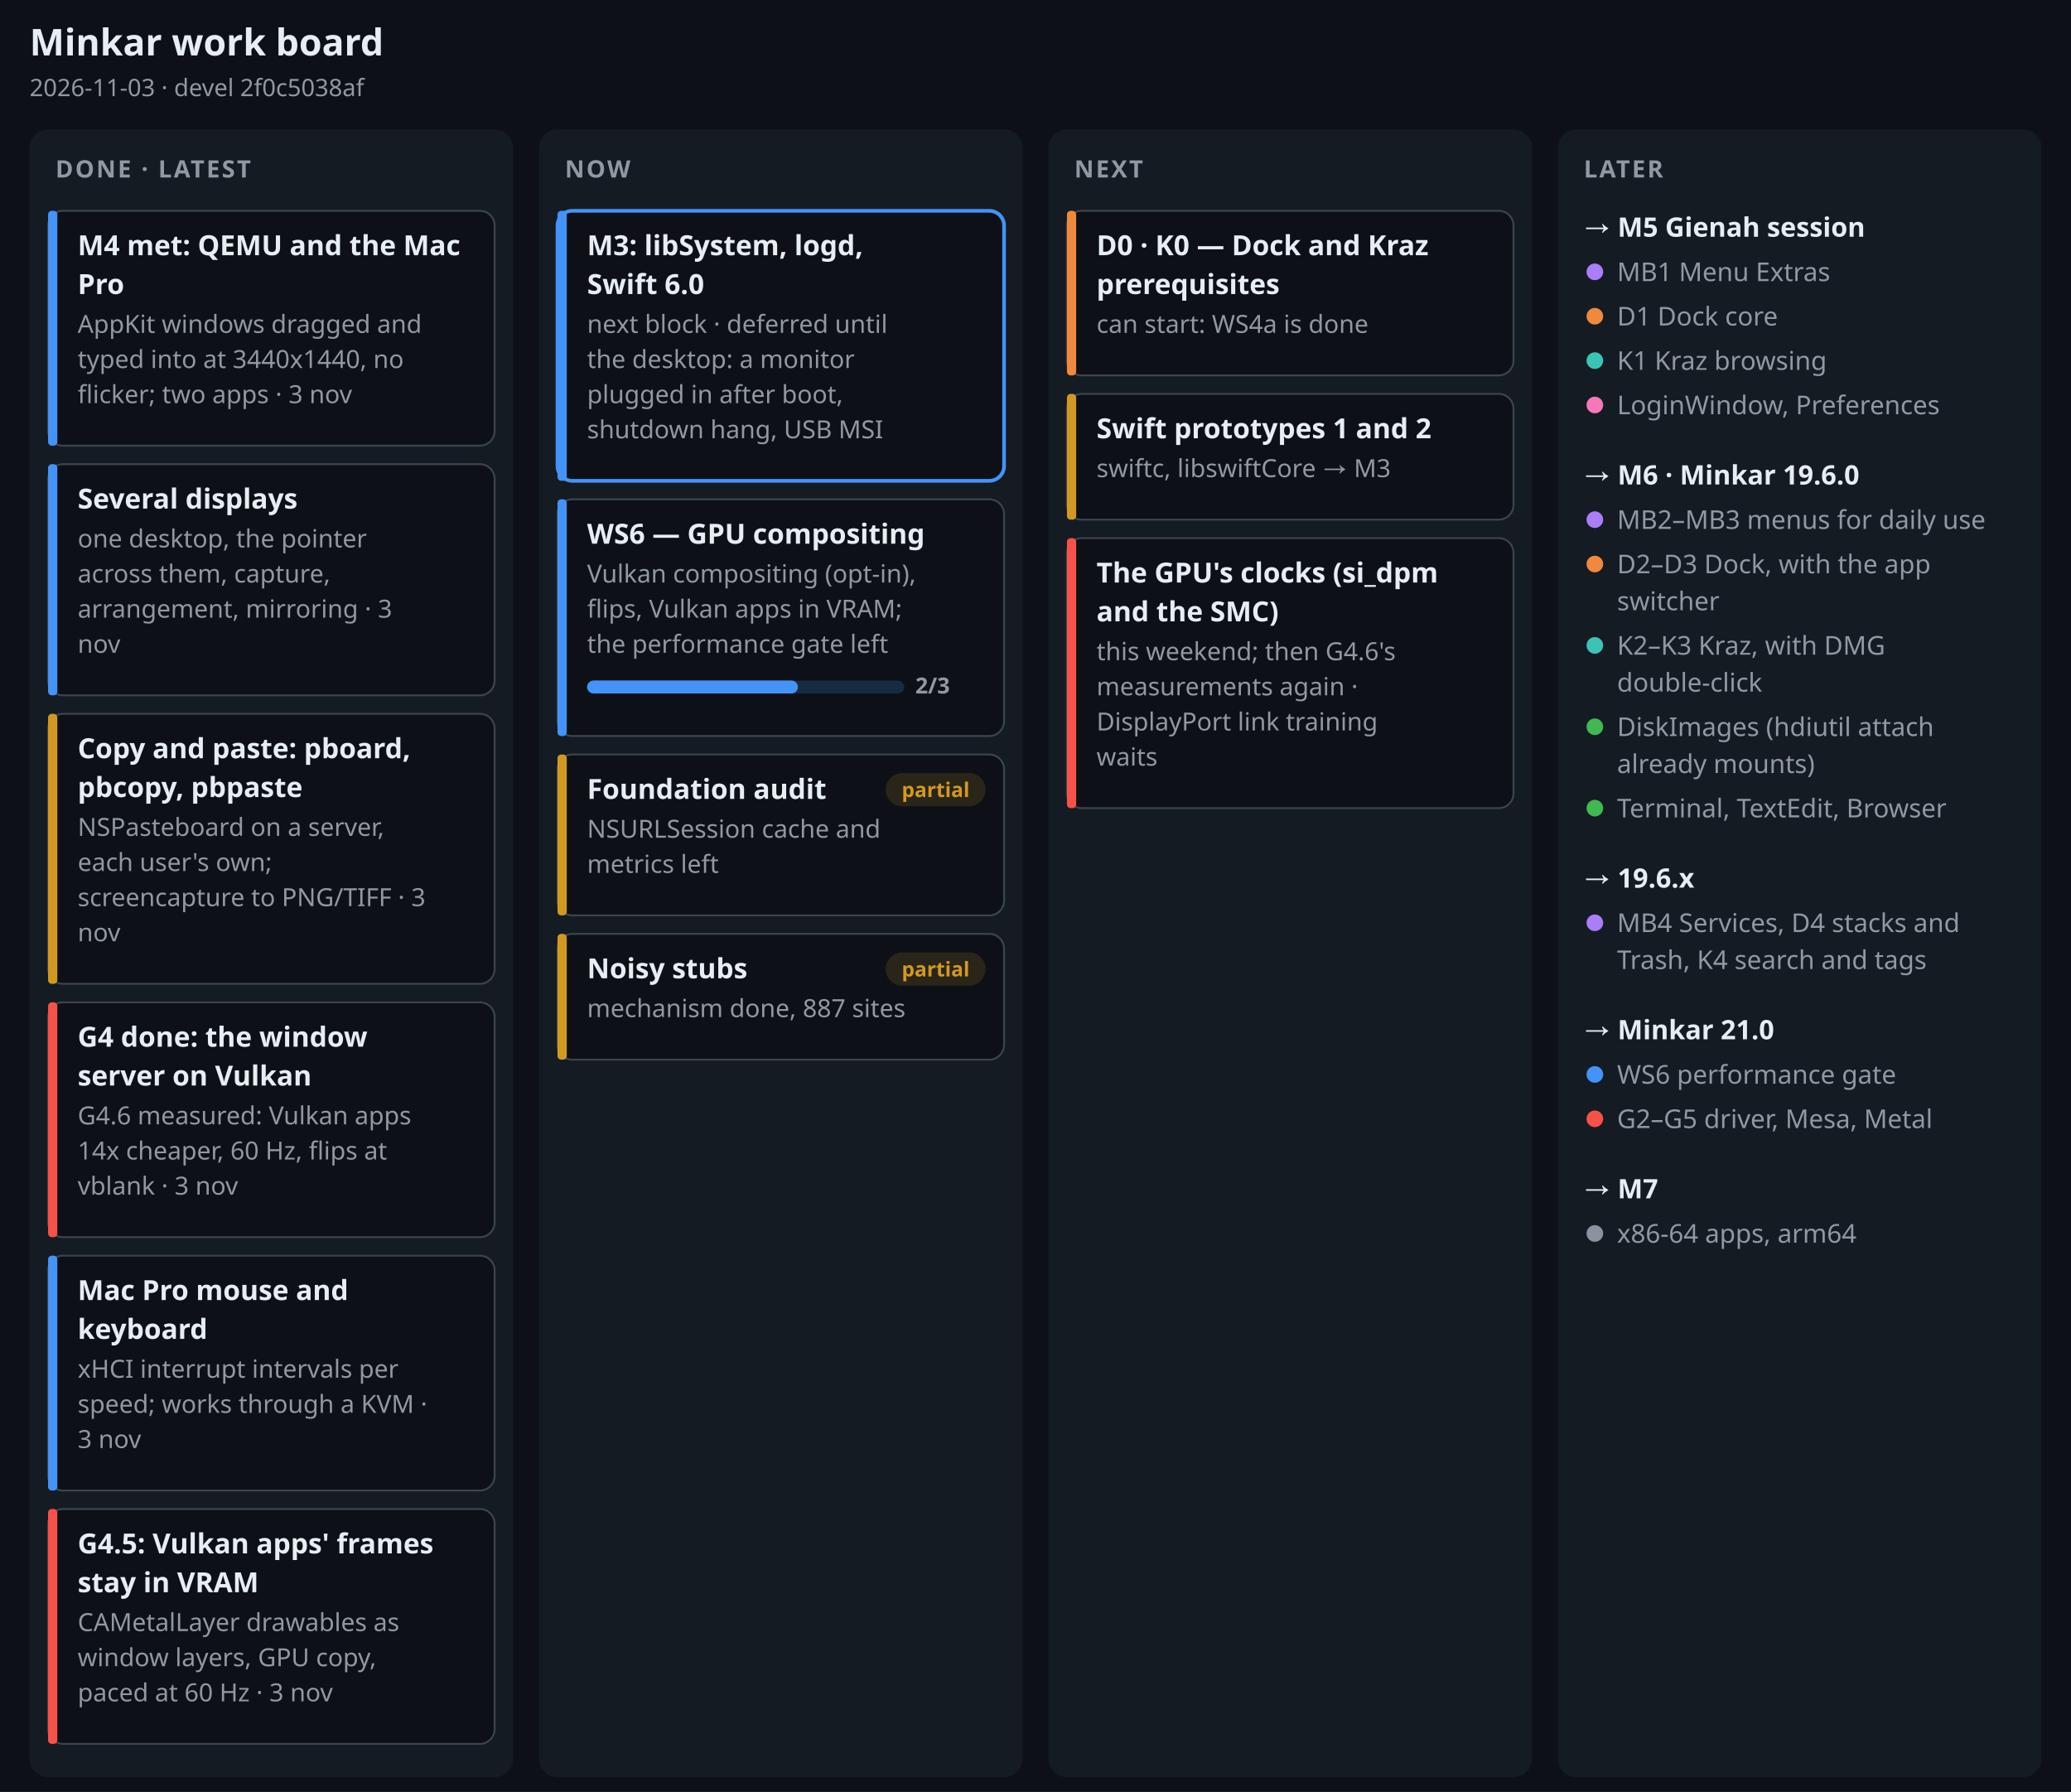
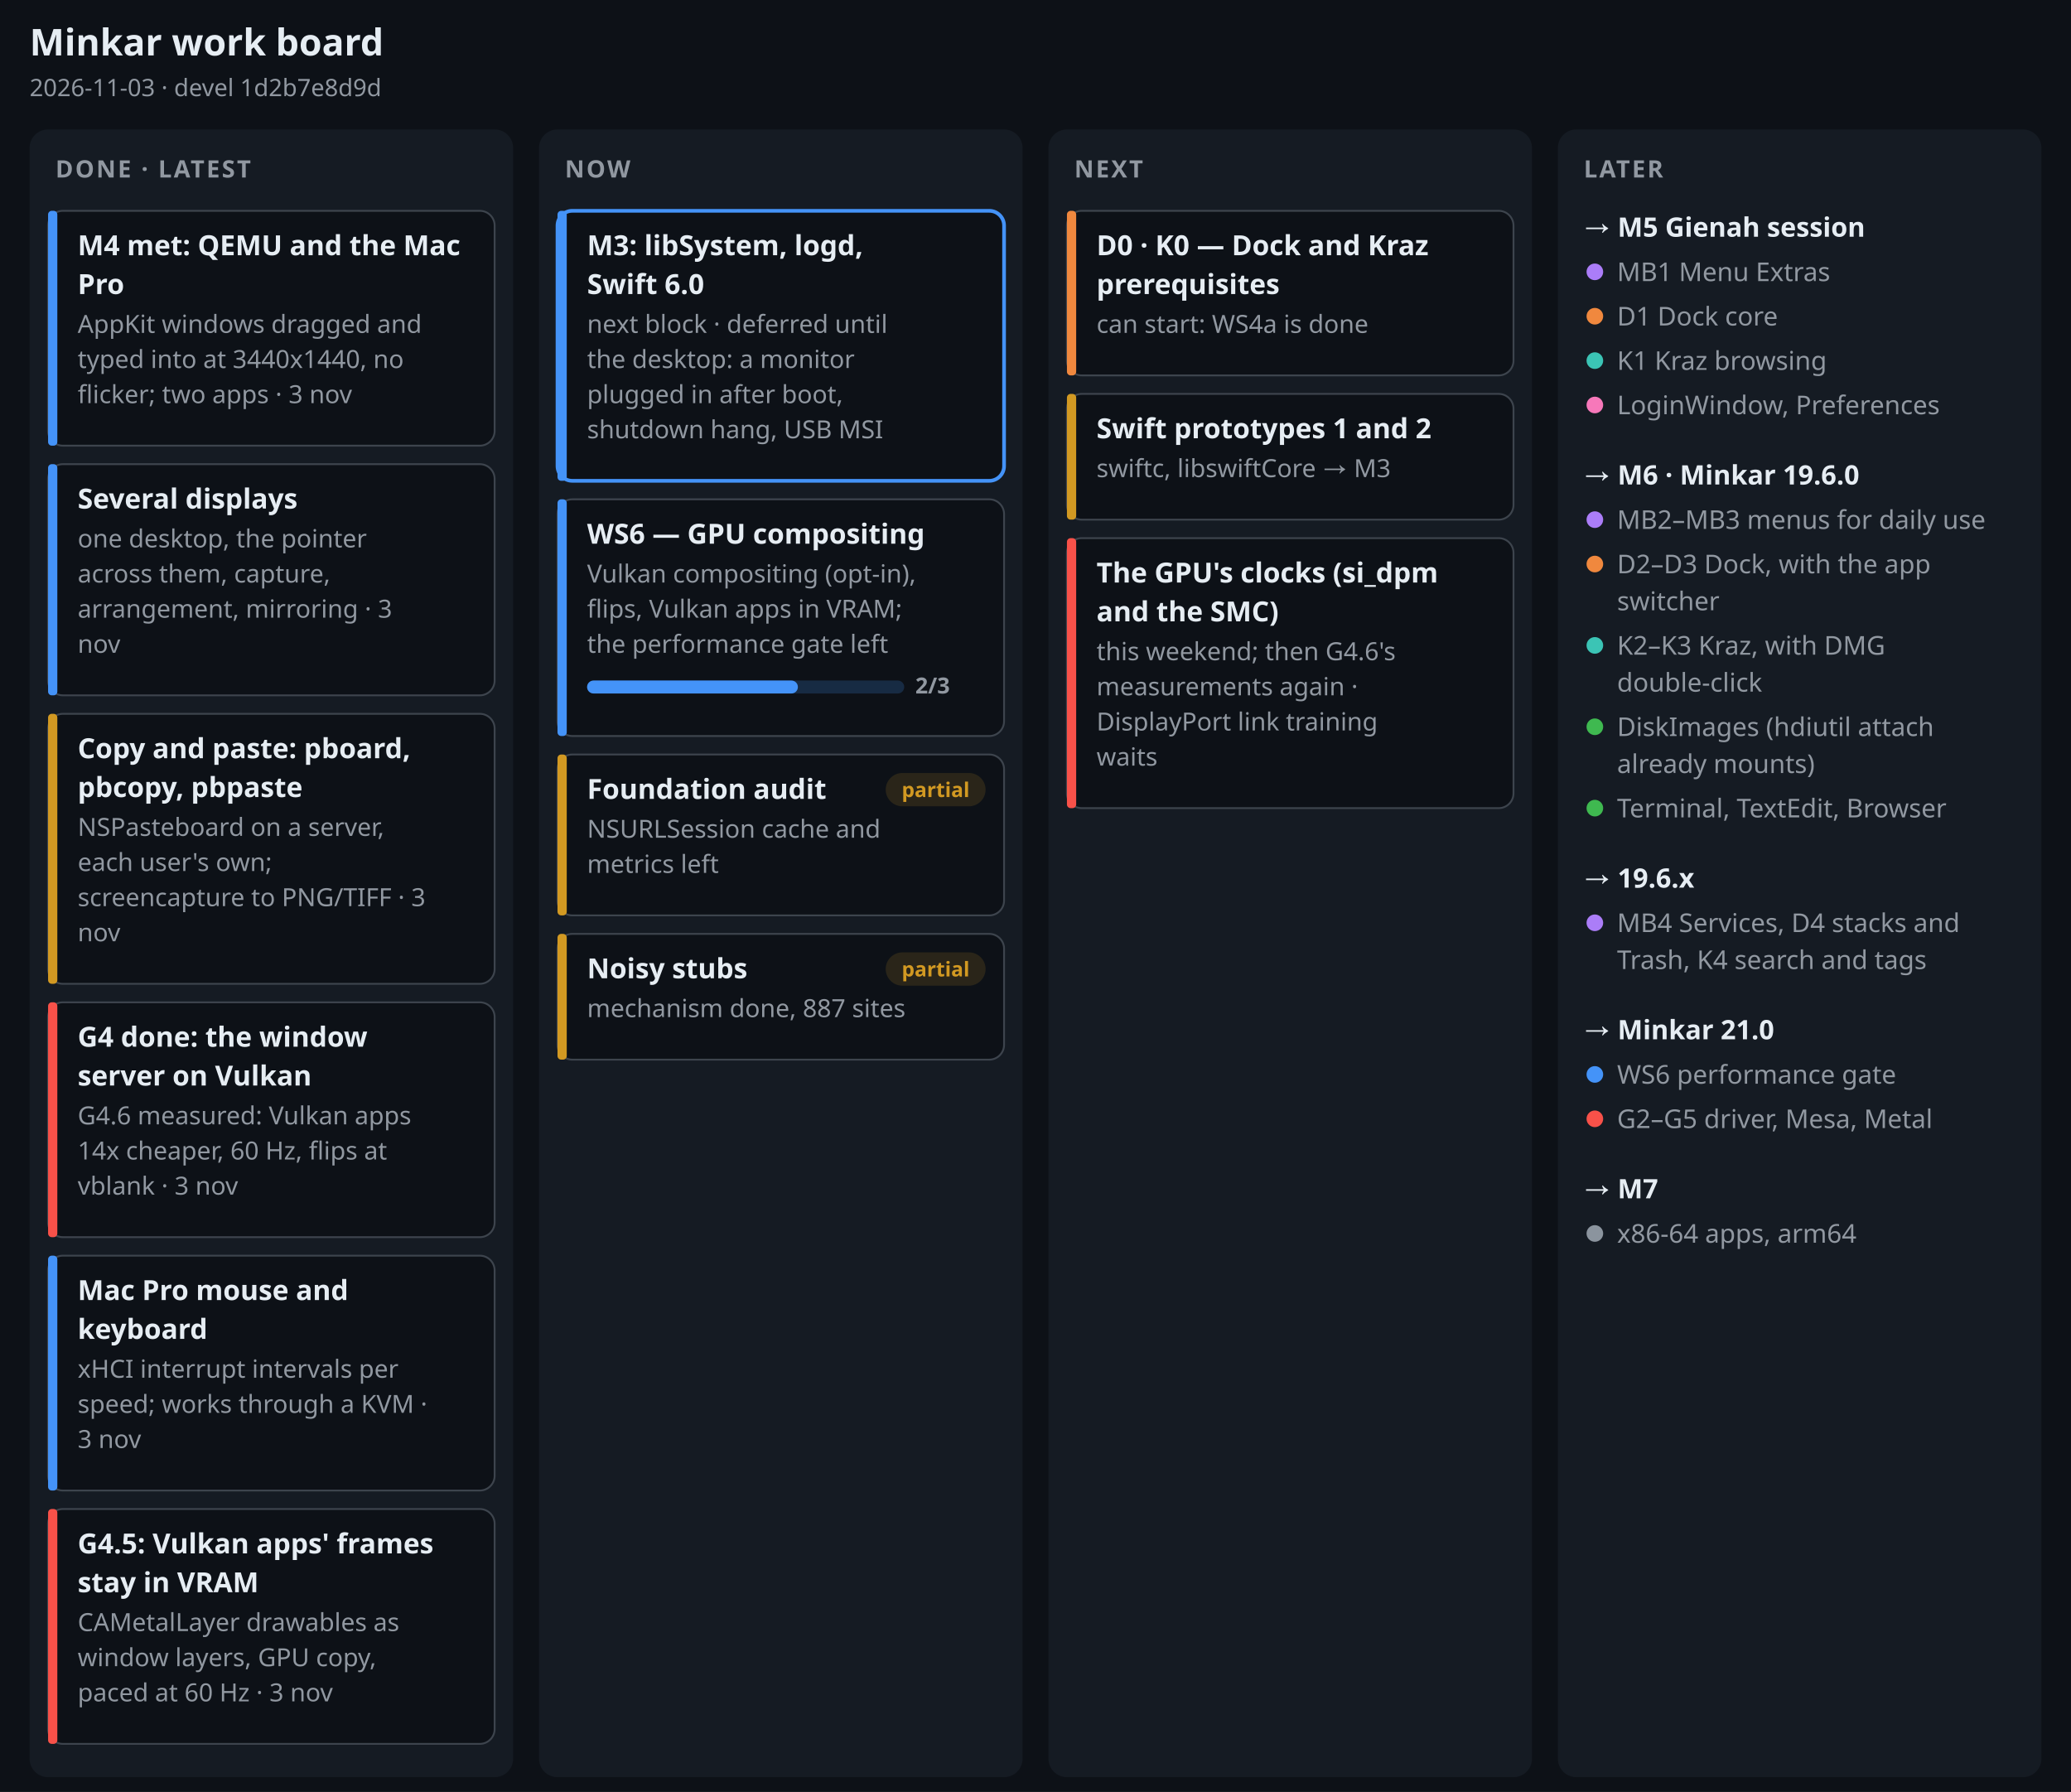
<svg xmlns="http://www.w3.org/2000/svg" width="1120" height="969" viewBox="0 0 1120 969" font-family="-apple-system, BlinkMacSystemFont, 'Segoe UI', 'Noto Sans', Helvetica, Arial, sans-serif" role="img" aria-label="Minkar work board, 2026-11-03">
  <rect width="1120" height="969" fill="#0d1117" />
  <text x="16" y="30" font-size="20" font-weight="700" fill="#e6edf3" text-anchor="start">Minkar work board</text>
-   <text x="16" y="52" font-size="13" font-weight="400" fill="#9198a1" text-anchor="start">2026-11-03 · devel 2f0c5038af</text>
+   <text x="16" y="52" font-size="13" font-weight="400" fill="#9198a1" text-anchor="start">2026-11-03 · devel 1d2b7e8d9d</text>
  <rect x="16" y="70" width="261.5" height="891" rx="10" fill="#151b23" />
  <text x="30" y="96" font-size="13" font-weight="700" fill="#9198a1" text-anchor="start" letter-spacing=".08em">DONE · LATEST</text>
  <rect x="26" y="114" width="241.5" height="127" rx="8" fill="#0d1117" stroke="#3d444d" stroke-width="1" />
  <rect x="26" y="114" width="5" height="127" rx="2" fill="#4493f8" />
  <text x="42" y="138" font-size="15" font-weight="650" fill="#e6edf3" text-anchor="start">M4 met: QEMU and the Mac</text>
  <text x="42" y="159" font-size="15" font-weight="650" fill="#e6edf3" text-anchor="start">Pro</text>
  <text x="42" y="180" font-size="13.5" font-weight="400" fill="#9198a1" text-anchor="start">AppKit windows dragged and</text>
  <text x="42" y="199" font-size="13.5" font-weight="400" fill="#9198a1" text-anchor="start">typed into at 3440x1440, no</text>
  <text x="42" y="218" font-size="13.5" font-weight="400" fill="#9198a1" text-anchor="start">flicker; two apps · 3 nov</text>
  <rect x="26" y="251" width="241.5" height="125" rx="8" fill="#0d1117" stroke="#3d444d" stroke-width="1" />
  <rect x="26" y="251" width="5" height="125" rx="2" fill="#4493f8" />
  <text x="42" y="275" font-size="15" font-weight="650" fill="#e6edf3" text-anchor="start">Several displays</text>
  <text x="42" y="296" font-size="13.5" font-weight="400" fill="#9198a1" text-anchor="start">one desktop, the pointer</text>
  <text x="42" y="315" font-size="13.5" font-weight="400" fill="#9198a1" text-anchor="start">across them, capture,</text>
  <text x="42" y="334" font-size="13.5" font-weight="400" fill="#9198a1" text-anchor="start">arrangement, mirroring · 3</text>
  <text x="42" y="353" font-size="13.5" font-weight="400" fill="#9198a1" text-anchor="start">nov</text>
  <rect x="26" y="386" width="241.5" height="146" rx="8" fill="#0d1117" stroke="#3d444d" stroke-width="1" />
  <rect x="26" y="386" width="5" height="146" rx="2" fill="#d29922" />
  <text x="42" y="410" font-size="15" font-weight="650" fill="#e6edf3" text-anchor="start">Copy and paste: pboard,</text>
  <text x="42" y="431" font-size="15" font-weight="650" fill="#e6edf3" text-anchor="start">pbcopy, pbpaste</text>
  <text x="42" y="452" font-size="13.5" font-weight="400" fill="#9198a1" text-anchor="start">NSPasteboard on a server,</text>
  <text x="42" y="471" font-size="13.5" font-weight="400" fill="#9198a1" text-anchor="start">each user's own;</text>
  <text x="42" y="490" font-size="13.5" font-weight="400" fill="#9198a1" text-anchor="start">screencapture to PNG/TIFF · 3</text>
  <text x="42" y="509" font-size="13.5" font-weight="400" fill="#9198a1" text-anchor="start">nov</text>
  <rect x="26" y="542" width="241.5" height="127" rx="8" fill="#0d1117" stroke="#3d444d" stroke-width="1" />
  <rect x="26" y="542" width="5" height="127" rx="2" fill="#f85149" />
  <text x="42" y="566" font-size="15" font-weight="650" fill="#e6edf3" text-anchor="start">G4 done: the window</text>
  <text x="42" y="587" font-size="15" font-weight="650" fill="#e6edf3" text-anchor="start">server on Vulkan</text>
  <text x="42" y="608" font-size="13.5" font-weight="400" fill="#9198a1" text-anchor="start">G4.6 measured: Vulkan apps</text>
  <text x="42" y="627" font-size="13.5" font-weight="400" fill="#9198a1" text-anchor="start">14x cheaper, 60 Hz, flips at</text>
  <text x="42" y="646" font-size="13.5" font-weight="400" fill="#9198a1" text-anchor="start">vblank · 3 nov</text>
  <rect x="26" y="679" width="241.5" height="127" rx="8" fill="#0d1117" stroke="#3d444d" stroke-width="1" />
  <rect x="26" y="679" width="5" height="127" rx="2" fill="#4493f8" />
  <text x="42" y="703" font-size="15" font-weight="650" fill="#e6edf3" text-anchor="start">Mac Pro mouse and</text>
  <text x="42" y="724" font-size="15" font-weight="650" fill="#e6edf3" text-anchor="start">keyboard</text>
  <text x="42" y="745" font-size="13.5" font-weight="400" fill="#9198a1" text-anchor="start">xHCI interrupt intervals per</text>
  <text x="42" y="764" font-size="13.5" font-weight="400" fill="#9198a1" text-anchor="start">speed; works through a KVM ·</text>
  <text x="42" y="783" font-size="13.5" font-weight="400" fill="#9198a1" text-anchor="start">3 nov</text>
  <rect x="26" y="816" width="241.5" height="127" rx="8" fill="#0d1117" stroke="#3d444d" stroke-width="1" />
  <rect x="26" y="816" width="5" height="127" rx="2" fill="#f85149" />
  <text x="42" y="840" font-size="15" font-weight="650" fill="#e6edf3" text-anchor="start">G4.5: Vulkan apps' frames</text>
  <text x="42" y="861" font-size="15" font-weight="650" fill="#e6edf3" text-anchor="start">stay in VRAM</text>
  <text x="42" y="882" font-size="13.5" font-weight="400" fill="#9198a1" text-anchor="start">CAMetalLayer drawables as</text>
  <text x="42" y="901" font-size="13.5" font-weight="400" fill="#9198a1" text-anchor="start">window layers, GPU copy,</text>
  <text x="42" y="920" font-size="13.5" font-weight="400" fill="#9198a1" text-anchor="start">paced at 60 Hz · 3 nov</text>
  <rect x="291.5" y="70" width="261.5" height="891" rx="10" fill="#151b23" />
  <text x="305.5" y="96" font-size="13" font-weight="700" fill="#9198a1" text-anchor="start" letter-spacing=".08em">NOW</text>
  <rect x="301.5" y="114" width="241.5" height="146" rx="8" fill="#0d1117" stroke="#4493f8" stroke-width="2" />
  <rect x="301.5" y="114" width="5" height="146" rx="2" fill="#4493f8" />
  <text x="317.5" y="138" font-size="15" font-weight="650" fill="#e6edf3" text-anchor="start">M3: libSystem, logd,</text>
  <text x="317.5" y="159" font-size="15" font-weight="650" fill="#e6edf3" text-anchor="start">Swift 6.0</text>
  <text x="317.5" y="180" font-size="13.5" font-weight="400" fill="#9198a1" text-anchor="start">next block · deferred until</text>
  <text x="317.5" y="199" font-size="13.5" font-weight="400" fill="#9198a1" text-anchor="start">the desktop: a monitor</text>
  <text x="317.5" y="218" font-size="13.5" font-weight="400" fill="#9198a1" text-anchor="start">plugged in after boot,</text>
  <text x="317.5" y="237" font-size="13.5" font-weight="400" fill="#9198a1" text-anchor="start">shutdown hang, USB MSI</text>
  <rect x="301.5" y="270" width="241.5" height="128" rx="8" fill="#0d1117" stroke="#3d444d" stroke-width="1" />
  <rect x="301.5" y="270" width="5" height="128" rx="2" fill="#4493f8" />
  <text x="317.5" y="294" font-size="15" font-weight="650" fill="#e6edf3" text-anchor="start">WS6 — GPU compositing</text>
  <text x="317.5" y="315" font-size="13.5" font-weight="400" fill="#9198a1" text-anchor="start">Vulkan compositing (opt-in),</text>
  <text x="317.5" y="334" font-size="13.5" font-weight="400" fill="#9198a1" text-anchor="start">flips, Vulkan apps in VRAM;</text>
  <text x="317.5" y="353" font-size="13.5" font-weight="400" fill="#9198a1" text-anchor="start">the performance gate left</text>
  <rect x="317.5" y="368" width="171.5" height="7" rx="3.5" fill="#4493f8" fill-opacity=".2" />
  <rect x="317.5" y="368" width="114" height="7" rx="3.5" fill="#4493f8" />
  <text x="495" y="375" font-size="12" font-weight="600" fill="#9198a1" text-anchor="start">2/3</text>
  <rect x="301.5" y="408" width="241.5" height="87" rx="8" fill="#0d1117" stroke="#3d444d" stroke-width="1" />
  <rect x="301.5" y="408" width="5" height="87" rx="2" fill="#d29922" />
  <text x="317.5" y="432" font-size="15" font-weight="650" fill="#e6edf3" text-anchor="start">Foundation audit</text>
  <text x="317.5" y="453" font-size="13.5" font-weight="400" fill="#9198a1" text-anchor="start">NSURLSession cache and</text>
  <text x="317.5" y="472" font-size="13.5" font-weight="400" fill="#9198a1" text-anchor="start">metrics left</text>
  <rect x="479" y="418" width="54" height="18" rx="9" fill="#d29922" fill-opacity=".15" />
  <text x="506" y="431" font-size="11" font-weight="600" fill="#d29922" text-anchor="middle">partial</text>
  <rect x="301.5" y="505" width="241.5" height="68" rx="8" fill="#0d1117" stroke="#3d444d" stroke-width="1" />
  <rect x="301.5" y="505" width="5" height="68" rx="2" fill="#d29922" />
  <text x="317.5" y="529" font-size="15" font-weight="650" fill="#e6edf3" text-anchor="start">Noisy stubs</text>
  <text x="317.5" y="550" font-size="13.5" font-weight="400" fill="#9198a1" text-anchor="start">mechanism done, 887 sites</text>
  <rect x="479" y="515" width="54" height="18" rx="9" fill="#d29922" fill-opacity=".15" />
  <text x="506" y="528" font-size="11" font-weight="600" fill="#d29922" text-anchor="middle">partial</text>
  <rect x="567" y="70" width="261.5" height="891" rx="10" fill="#151b23" />
  <text x="581" y="96" font-size="13" font-weight="700" fill="#9198a1" text-anchor="start" letter-spacing=".08em">NEXT</text>
  <rect x="577" y="114" width="241.5" height="89" rx="8" fill="#0d1117" stroke="#3d444d" stroke-width="1" />
  <rect x="577" y="114" width="5" height="89" rx="2" fill="#f0883e" />
  <text x="593" y="138" font-size="15" font-weight="650" fill="#e6edf3" text-anchor="start">D0 · K0 — Dock and Kraz</text>
  <text x="593" y="159" font-size="15" font-weight="650" fill="#e6edf3" text-anchor="start">prerequisites</text>
  <text x="593" y="180" font-size="13.5" font-weight="400" fill="#9198a1" text-anchor="start">can start: WS4a is done</text>
  <rect x="577" y="213" width="241.5" height="68" rx="8" fill="#0d1117" stroke="#3d444d" stroke-width="1" />
  <rect x="577" y="213" width="5" height="68" rx="2" fill="#d29922" />
  <text x="593" y="237" font-size="15" font-weight="650" fill="#e6edf3" text-anchor="start">Swift prototypes 1 and 2</text>
  <text x="593" y="258" font-size="13.5" font-weight="400" fill="#9198a1" text-anchor="start">swiftc, libswiftCore → M3</text>
  <rect x="577" y="291" width="241.5" height="146" rx="8" fill="#0d1117" stroke="#3d444d" stroke-width="1" />
  <rect x="577" y="291" width="5" height="146" rx="2" fill="#f85149" />
  <text x="593" y="315" font-size="15" font-weight="650" fill="#e6edf3" text-anchor="start">The GPU's clocks (si_dpm</text>
  <text x="593" y="336" font-size="15" font-weight="650" fill="#e6edf3" text-anchor="start">and the SMC)</text>
  <text x="593" y="357" font-size="13.5" font-weight="400" fill="#9198a1" text-anchor="start">this weekend; then G4.6's</text>
  <text x="593" y="376" font-size="13.5" font-weight="400" fill="#9198a1" text-anchor="start">measurements again ·</text>
  <text x="593" y="395" font-size="13.5" font-weight="400" fill="#9198a1" text-anchor="start">DisplayPort link training</text>
  <text x="593" y="414" font-size="13.5" font-weight="400" fill="#9198a1" text-anchor="start">waits</text>
  <rect x="842.5" y="70" width="261.5" height="891" rx="10" fill="#151b23" />
  <text x="856.5" y="96" font-size="13" font-weight="700" fill="#9198a1" text-anchor="start" letter-spacing=".08em">LATER</text>
  <text x="856.5" y="128" font-size="14.5" font-weight="700" fill="#e6edf3" text-anchor="start">→ M5 Gienah session</text>
  <circle cx="862.5" cy="147" r="4.5" fill="#ab7df8" />
  <text x="874.5" y="152" font-size="14" font-weight="400" fill="#9198a1" text-anchor="start">MB1 Menu Extras</text>
  <circle cx="862.5" cy="171" r="4.5" fill="#f0883e" />
  <text x="874.5" y="176" font-size="14" font-weight="400" fill="#9198a1" text-anchor="start">D1 Dock core</text>
  <circle cx="862.5" cy="195" r="4.5" fill="#3bc4b5" />
  <text x="874.5" y="200" font-size="14" font-weight="400" fill="#9198a1" text-anchor="start">K1 Kraz browsing</text>
  <circle cx="862.5" cy="219" r="4.5" fill="#f778ba" />
  <text x="874.5" y="224" font-size="14" font-weight="400" fill="#9198a1" text-anchor="start">LoginWindow, Preferences</text>
  <text x="856.5" y="262" font-size="14.5" font-weight="700" fill="#e6edf3" text-anchor="start">→ M6 · Minkar 19.6.0</text>
  <circle cx="862.5" cy="281" r="4.5" fill="#ab7df8" />
  <text x="874.5" y="286" font-size="14" font-weight="400" fill="#9198a1" text-anchor="start">MB2–MB3 menus for daily use</text>
  <circle cx="862.5" cy="305" r="4.5" fill="#f0883e" />
  <text x="874.5" y="310" font-size="14" font-weight="400" fill="#9198a1" text-anchor="start">D2–D3 Dock, with the app</text>
  <text x="874.5" y="330" font-size="14" font-weight="400" fill="#9198a1" text-anchor="start">switcher</text>
  <circle cx="862.5" cy="349" r="4.5" fill="#3bc4b5" />
  <text x="874.5" y="354" font-size="14" font-weight="400" fill="#9198a1" text-anchor="start">K2–K3 Kraz, with DMG</text>
  <text x="874.5" y="374" font-size="14" font-weight="400" fill="#9198a1" text-anchor="start">double-click</text>
  <circle cx="862.5" cy="393" r="4.5" fill="#3fb950" />
  <text x="874.5" y="398" font-size="14" font-weight="400" fill="#9198a1" text-anchor="start">DiskImages (hdiutil attach</text>
  <text x="874.5" y="418" font-size="14" font-weight="400" fill="#9198a1" text-anchor="start">already mounts)</text>
  <circle cx="862.5" cy="437" r="4.5" fill="#3fb950" />
  <text x="874.5" y="442" font-size="14" font-weight="400" fill="#9198a1" text-anchor="start">Terminal, TextEdit, Browser</text>
  <text x="856.5" y="480" font-size="14.5" font-weight="700" fill="#e6edf3" text-anchor="start">→ 19.6.x</text>
  <circle cx="862.5" cy="499" r="4.5" fill="#ab7df8" />
  <text x="874.5" y="504" font-size="14" font-weight="400" fill="#9198a1" text-anchor="start">MB4 Services, D4 stacks and</text>
  <text x="874.5" y="524" font-size="14" font-weight="400" fill="#9198a1" text-anchor="start">Trash, K4 search and tags</text>
  <text x="856.5" y="562" font-size="14.5" font-weight="700" fill="#e6edf3" text-anchor="start">→ Minkar 21.0</text>
  <circle cx="862.5" cy="581" r="4.5" fill="#4493f8" />
  <text x="874.5" y="586" font-size="14" font-weight="400" fill="#9198a1" text-anchor="start">WS6 performance gate</text>
  <circle cx="862.5" cy="605" r="4.5" fill="#f85149" />
  <text x="874.5" y="610" font-size="14" font-weight="400" fill="#9198a1" text-anchor="start">G2–G5 driver, Mesa, Metal</text>
  <text x="856.5" y="648" font-size="14.5" font-weight="700" fill="#e6edf3" text-anchor="start">→ M7</text>
  <circle cx="862.5" cy="667" r="4.5" fill="#8b949e" />
  <text x="874.5" y="672" font-size="14" font-weight="400" fill="#9198a1" text-anchor="start">x86-64 apps, arm64</text>
</svg>
